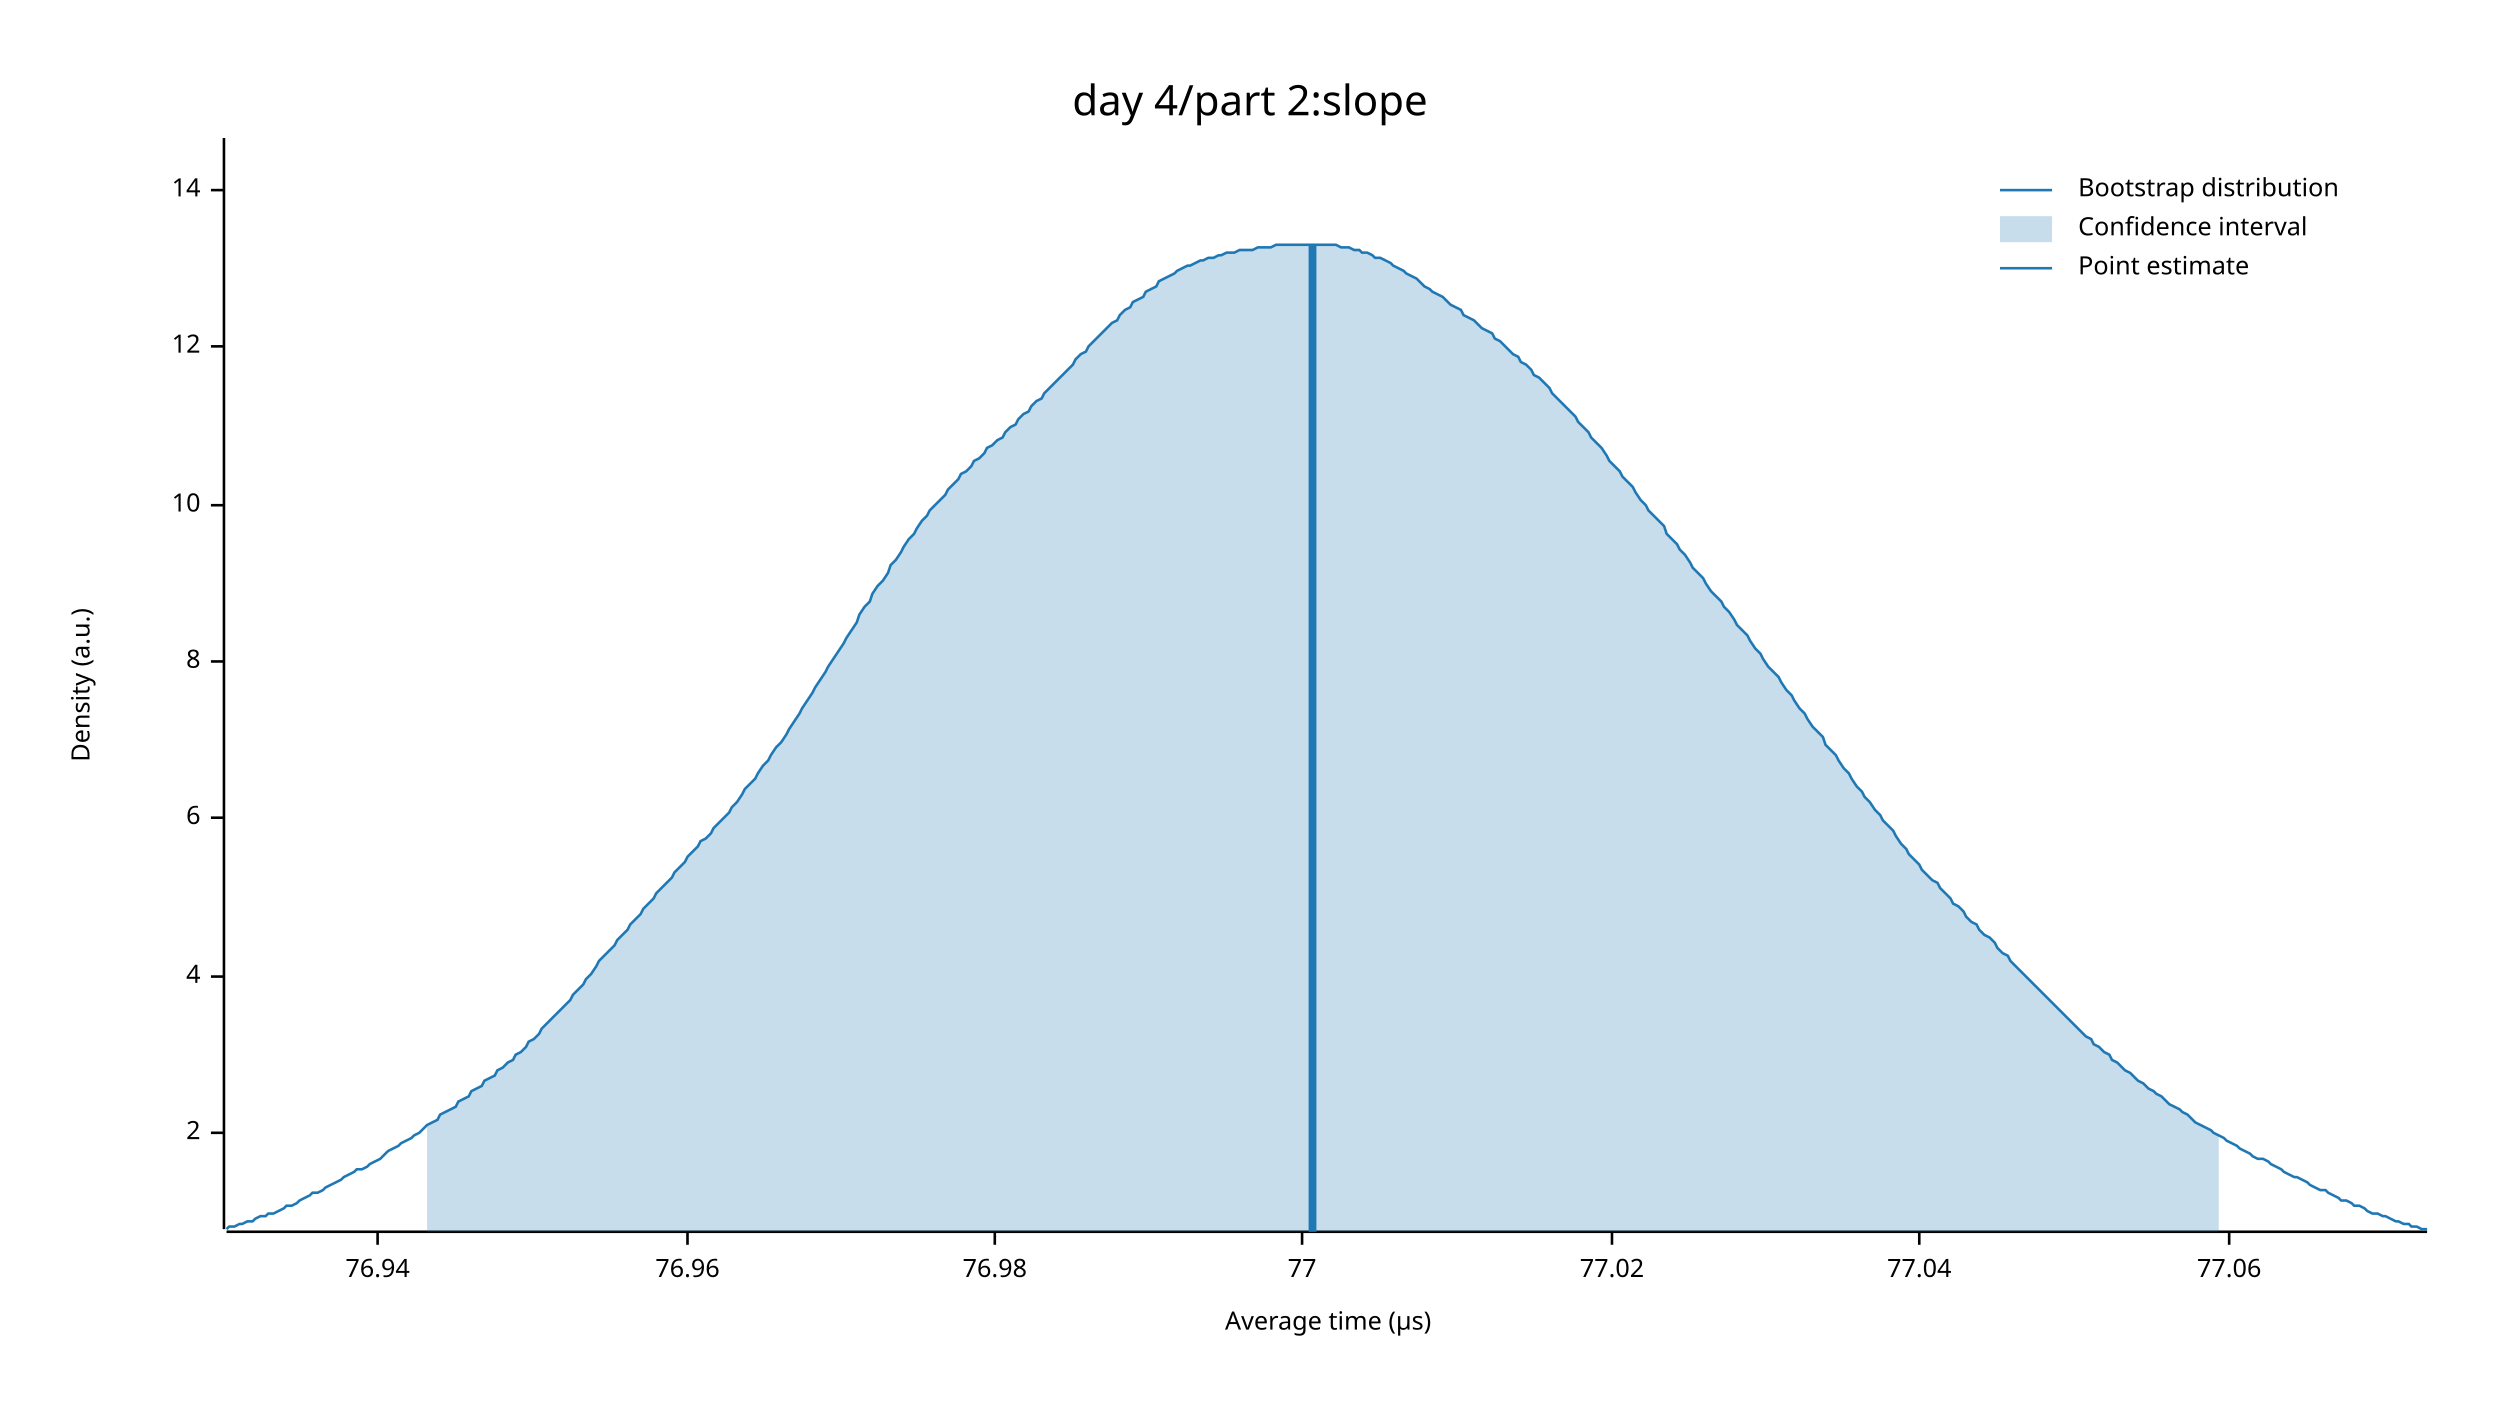
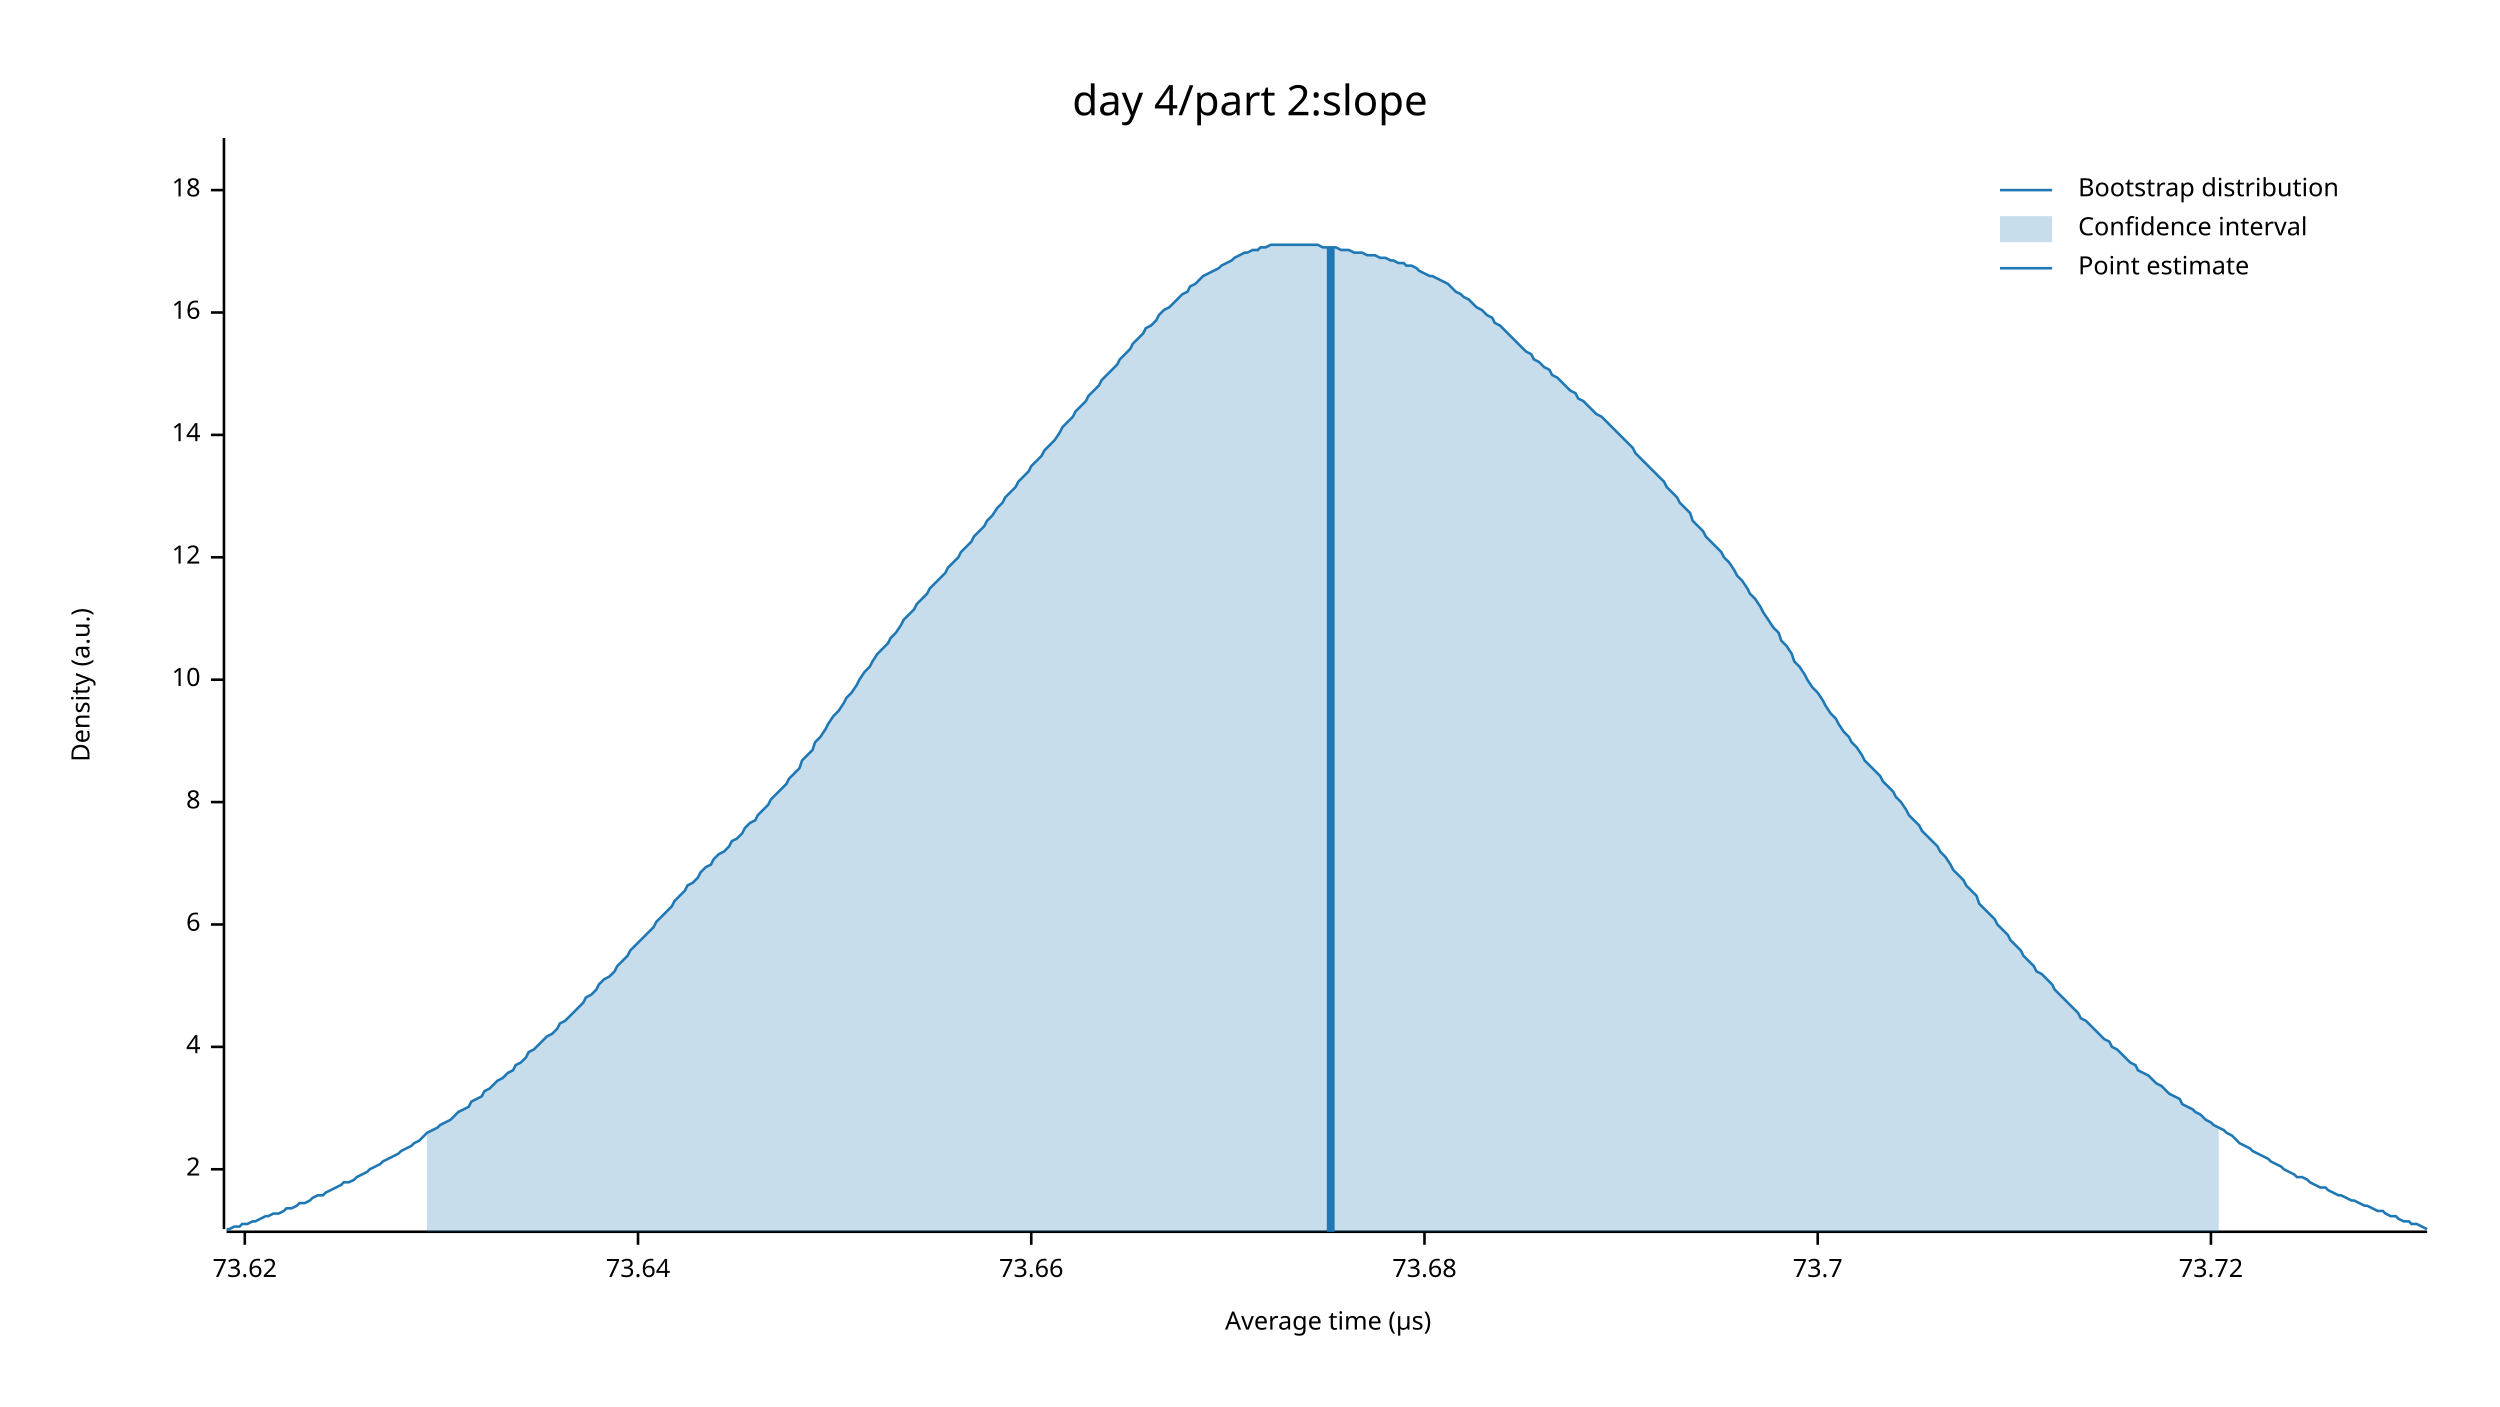
<svg xmlns="http://www.w3.org/2000/svg" width="960" height="540" viewBox="0 0 960 540">
  <text x="480" y="32" dy="0.76em" text-anchor="middle" font-family="sans-serif" font-size="16.129" opacity="1" fill="#000000">
day 4/part 2:slope
</text>
  <text x="27" y="263" dy="0.76em" text-anchor="middle" font-family="sans-serif" font-size="9.677" opacity="1" fill="#000000" transform="rotate(270, 27, 263)">
Density (a.u.)
</text>
  <text x="510" y="513" dy="-0.5ex" text-anchor="middle" font-family="sans-serif" font-size="9.677" opacity="1" fill="#000000">
Average time (µs)
</text>
  <polyline fill="none" opacity="1" stroke="#000000" stroke-width="1" points="86,53 86,472 " />
-   <text x="77" y="435" dy="0.5ex" text-anchor="end" font-family="sans-serif" font-size="9.677" opacity="1" fill="#000000">
+   <text x="77" y="449" dy="0.5ex" text-anchor="end" font-family="sans-serif" font-size="9.677" opacity="1" fill="#000000">
2
</text>
-   <polyline fill="none" opacity="1" stroke="#000000" stroke-width="1" points="81,435 86,435 " />
-   <text x="77" y="375" dy="0.5ex" text-anchor="end" font-family="sans-serif" font-size="9.677" opacity="1" fill="#000000">
+   <polyline fill="none" opacity="1" stroke="#000000" stroke-width="1" points="81,449 86,449 " />
+   <text x="77" y="402" dy="0.5ex" text-anchor="end" font-family="sans-serif" font-size="9.677" opacity="1" fill="#000000">
4
</text>
-   <polyline fill="none" opacity="1" stroke="#000000" stroke-width="1" points="81,375 86,375 " />
-   <text x="77" y="314" dy="0.5ex" text-anchor="end" font-family="sans-serif" font-size="9.677" opacity="1" fill="#000000">
+   <polyline fill="none" opacity="1" stroke="#000000" stroke-width="1" points="81,402 86,402 " />
+   <text x="77" y="355" dy="0.5ex" text-anchor="end" font-family="sans-serif" font-size="9.677" opacity="1" fill="#000000">
6
</text>
-   <polyline fill="none" opacity="1" stroke="#000000" stroke-width="1" points="81,314 86,314 " />
-   <text x="77" y="254" dy="0.5ex" text-anchor="end" font-family="sans-serif" font-size="9.677" opacity="1" fill="#000000">
+   <polyline fill="none" opacity="1" stroke="#000000" stroke-width="1" points="81,355 86,355 " />
+   <text x="77" y="308" dy="0.5ex" text-anchor="end" font-family="sans-serif" font-size="9.677" opacity="1" fill="#000000">
8
</text>
-   <polyline fill="none" opacity="1" stroke="#000000" stroke-width="1" points="81,254 86,254 " />
-   <text x="77" y="194" dy="0.5ex" text-anchor="end" font-family="sans-serif" font-size="9.677" opacity="1" fill="#000000">
+   <polyline fill="none" opacity="1" stroke="#000000" stroke-width="1" points="81,308 86,308 " />
+   <text x="77" y="261" dy="0.5ex" text-anchor="end" font-family="sans-serif" font-size="9.677" opacity="1" fill="#000000">
10
</text>
-   <polyline fill="none" opacity="1" stroke="#000000" stroke-width="1" points="81,194 86,194 " />
-   <text x="77" y="133" dy="0.5ex" text-anchor="end" font-family="sans-serif" font-size="9.677" opacity="1" fill="#000000">
+   <polyline fill="none" opacity="1" stroke="#000000" stroke-width="1" points="81,261 86,261 " />
+   <text x="77" y="214" dy="0.5ex" text-anchor="end" font-family="sans-serif" font-size="9.677" opacity="1" fill="#000000">
12
</text>
-   <polyline fill="none" opacity="1" stroke="#000000" stroke-width="1" points="81,133 86,133 " />
+   <polyline fill="none" opacity="1" stroke="#000000" stroke-width="1" points="81,214 86,214 " />
+   <text x="77" y="167" dy="0.5ex" text-anchor="end" font-family="sans-serif" font-size="9.677" opacity="1" fill="#000000">
+ 14
+ </text>
+   <polyline fill="none" opacity="1" stroke="#000000" stroke-width="1" points="81,167 86,167 " />
+   <text x="77" y="120" dy="0.5ex" text-anchor="end" font-family="sans-serif" font-size="9.677" opacity="1" fill="#000000">
+ 16
+ </text>
+   <polyline fill="none" opacity="1" stroke="#000000" stroke-width="1" points="81,120 86,120 " />
  <text x="77" y="73" dy="0.5ex" text-anchor="end" font-family="sans-serif" font-size="9.677" opacity="1" fill="#000000">
- 14
+ 18
</text>
  <polyline fill="none" opacity="1" stroke="#000000" stroke-width="1" points="81,73 86,73 " />
  <polyline fill="none" opacity="1" stroke="#000000" stroke-width="1" points="87,473 932,473 " />
-   <text x="145" y="483" dy="0.76em" text-anchor="middle" font-family="sans-serif" font-size="9.677" opacity="1" fill="#000000">
- 76.94
+   <text x="94" y="483" dy="0.76em" text-anchor="middle" font-family="sans-serif" font-size="9.677" opacity="1" fill="#000000">
+ 73.62
</text>
-   <polyline fill="none" opacity="1" stroke="#000000" stroke-width="1" points="145,473 145,478 " />
-   <text x="264" y="483" dy="0.76em" text-anchor="middle" font-family="sans-serif" font-size="9.677" opacity="1" fill="#000000">
- 76.96
+   <polyline fill="none" opacity="1" stroke="#000000" stroke-width="1" points="94,473 94,478 " />
+   <text x="245" y="483" dy="0.76em" text-anchor="middle" font-family="sans-serif" font-size="9.677" opacity="1" fill="#000000">
+ 73.64
</text>
-   <polyline fill="none" opacity="1" stroke="#000000" stroke-width="1" points="264,473 264,478 " />
-   <text x="382" y="483" dy="0.76em" text-anchor="middle" font-family="sans-serif" font-size="9.677" opacity="1" fill="#000000">
- 76.98
+   <polyline fill="none" opacity="1" stroke="#000000" stroke-width="1" points="245,473 245,478 " />
+   <text x="396" y="483" dy="0.76em" text-anchor="middle" font-family="sans-serif" font-size="9.677" opacity="1" fill="#000000">
+ 73.66
</text>
-   <polyline fill="none" opacity="1" stroke="#000000" stroke-width="1" points="382,473 382,478 " />
-   <text x="500" y="483" dy="0.76em" text-anchor="middle" font-family="sans-serif" font-size="9.677" opacity="1" fill="#000000">
- 77
+   <polyline fill="none" opacity="1" stroke="#000000" stroke-width="1" points="396,473 396,478 " />
+   <text x="547" y="483" dy="0.76em" text-anchor="middle" font-family="sans-serif" font-size="9.677" opacity="1" fill="#000000">
+ 73.68
</text>
-   <polyline fill="none" opacity="1" stroke="#000000" stroke-width="1" points="500,473 500,478 " />
-   <text x="619" y="483" dy="0.76em" text-anchor="middle" font-family="sans-serif" font-size="9.677" opacity="1" fill="#000000">
- 77.02
+   <polyline fill="none" opacity="1" stroke="#000000" stroke-width="1" points="547,473 547,478 " />
+   <text x="698" y="483" dy="0.76em" text-anchor="middle" font-family="sans-serif" font-size="9.677" opacity="1" fill="#000000">
+ 73.7
</text>
-   <polyline fill="none" opacity="1" stroke="#000000" stroke-width="1" points="619,473 619,478 " />
-   <text x="737" y="483" dy="0.76em" text-anchor="middle" font-family="sans-serif" font-size="9.677" opacity="1" fill="#000000">
- 77.04
+   <polyline fill="none" opacity="1" stroke="#000000" stroke-width="1" points="698,473 698,478 " />
+   <text x="849" y="483" dy="0.76em" text-anchor="middle" font-family="sans-serif" font-size="9.677" opacity="1" fill="#000000">
+ 73.72
</text>
-   <polyline fill="none" opacity="1" stroke="#000000" stroke-width="1" points="737,473 737,478 " />
-   <text x="856" y="483" dy="0.76em" text-anchor="middle" font-family="sans-serif" font-size="9.677" opacity="1" fill="#000000">
- 77.06
- </text>
-   <polyline fill="none" opacity="1" stroke="#000000" stroke-width="1" points="856,473 856,478 " />
-   <polyline fill="none" opacity="1" stroke="#1F78B4" stroke-width="1" points="87,472 88,471 90,471 92,470 93,470 95,469 97,469 98,468 100,467 102,467 103,466 105,466 107,465 109,464 110,463 112,463 114,462 115,461 117,460 119,459 120,458 122,458 124,457 125,456 127,455 129,454 131,453 132,452 134,451 136,450 137,449 139,449 141,448 142,447 144,446 146,445 147,444 149,442 151,441 153,440 154,439 156,438 158,437 159,436 161,435 163,433 164,432 166,431 168,430 169,428 171,427 173,426 175,425 176,423 178,422 180,421 181,419 183,418 185,417 186,415 188,414 190,413 191,411 193,410 195,408 197,407 198,405 200,404 202,402 203,400 205,399 207,397 208,395 210,393 212,391 214,389 215,388 217,386 219,384 220,382 222,380 224,378 225,376 227,374 229,371 230,369 232,367 234,365 236,363 237,361 239,359 241,357 242,355 244,353 246,351 247,349 249,347 251,345 252,343 254,341 256,339 258,337 259,335 261,333 263,331 264,329 266,327 268,325 269,323 271,322 273,320 274,318 276,316 278,314 280,312 281,310 283,308 285,305 286,303 288,301 290,299 291,297 293,294 295,292 296,290 298,287 300,285 302,282 303,280 305,277 307,274 308,272 310,269 312,266 313,264 315,261 317,258 318,256 320,253 322,250 324,247 325,245 327,242 329,239 330,236 332,233 334,231 335,228 337,225 339,223 341,220 342,217 344,215 346,212 347,210 349,207 351,205 352,203 354,200 356,198 357,196 359,194 361,192 363,190 364,188 366,186 368,184 369,182 371,181 373,179 374,177 376,176 378,174 379,172 381,171 383,169 385,168 386,166 388,164 390,163 391,161 393,159 395,158 396,156 398,154 400,153 401,151 403,149 405,147 407,145 408,144 410,142 412,140 413,138 415,136 417,135 418,133 420,131 422,129 423,128 425,126 427,124 429,123 430,121 432,119 434,118 435,116 437,115 439,114 440,112 442,111 444,110 445,108 447,107 449,106 451,105 452,104 454,103 456,102 457,102 459,101 461,100 462,100 464,99 466,99 468,98 469,98 471,97 473,97 474,97 476,96 478,96 479,96 481,96 483,95 484,95 486,95 488,95 490,94 491,94 493,94 495,94 496,94 498,94 500,94 501,94 503,94 505,94 506,94 508,94 510,94 512,94 513,94 515,95 517,95 518,95 520,96 522,96 523,97 525,97 527,98 528,99 530,99 532,100 534,101 535,102 537,103 539,104 540,105 542,106 544,107 545,108 547,110 549,111 550,112 552,113 554,114 556,116 557,117 559,118 561,119 562,121 564,122 566,123 567,124 569,126 571,127 573,128 574,130 576,131 578,133 579,134 581,136 583,137 584,139 586,140 588,142 589,144 591,145 593,147 595,149 596,151 598,153 600,155 601,156 603,158 605,160 606,162 608,164 610,166 611,168 613,170 615,172 617,175 618,177 620,179 622,181 623,183 625,185 627,187 628,189 630,192 632,194 633,196 635,198 637,200 639,202 640,205 642,207 644,209 645,211 647,213 649,216 650,218 652,220 654,222 655,224 657,227 659,229 661,231 662,233 664,235 666,238 667,240 669,242 671,244 672,246 674,249 676,251 677,253 679,256 681,258 683,260 684,262 686,265 688,267 689,269 691,272 693,274 694,276 696,279 698,281 700,283 701,286 703,288 705,290 706,292 708,295 710,297 711,299 713,302 715,304 716,306 718,308 720,311 722,313 723,315 725,317 727,319 728,321 730,324 732,326 733,328 735,330 737,332 738,334 740,336 742,338 744,339 745,341 747,343 749,345 750,347 752,348 754,350 755,352 757,354 759,355 760,357 762,359 764,360 766,362 767,364 769,366 771,367 772,369 774,371 776,373 777,374 779,376 781,378 782,379 784,381 786,383 788,385 789,386 791,388 793,390 794,391 796,393 798,395 799,396 801,398 803,399 804,401 806,402 808,404 810,405 811,407 813,408 815,410 816,411 818,412 820,414 821,415 823,416 825,418 827,419 828,420 830,421 832,423 833,424 835,425 837,426 838,427 840,428 842,430 843,431 845,432 847,433 849,434 850,435 852,436 854,437 855,438 857,439 859,440 860,441 862,442 864,443 865,444 867,445 869,445 871,446 872,447 874,448 876,449 877,450 879,451 881,452 882,452 884,453 886,454 887,455 889,456 891,457 893,457 894,458 896,459 898,460 899,461 901,461 903,462 904,463 906,463 908,464 909,465 911,466 913,466 915,467 916,467 918,468 920,469 921,469 923,470 925,470 926,471 928,471 930,472 932,472 " />
-   <polygon opacity="0.25" fill="#1F78B4" points="164,432 166,431 168,430 169,428 171,427 173,426 175,425 176,423 178,422 180,421 181,419 183,418 185,417 186,415 188,414 190,413 191,411 193,410 195,408 197,407 198,405 200,404 202,402 203,400 205,399 207,397 208,395 210,393 212,391 214,389 215,388 217,386 219,384 220,382 222,380 224,378 225,376 227,374 229,371 230,369 232,367 234,365 236,363 237,361 239,359 241,357 242,355 244,353 246,351 247,349 249,347 251,345 252,343 254,341 256,339 258,337 259,335 261,333 263,331 264,329 266,327 268,325 269,323 271,322 273,320 274,318 276,316 278,314 280,312 281,310 283,308 285,305 286,303 288,301 290,299 291,297 293,294 295,292 296,290 298,287 300,285 302,282 303,280 305,277 307,274 308,272 310,269 312,266 313,264 315,261 317,258 318,256 320,253 322,250 324,247 325,245 327,242 329,239 330,236 332,233 334,231 335,228 337,225 339,223 341,220 342,217 344,215 346,212 347,210 349,207 351,205 352,203 354,200 356,198 357,196 359,194 361,192 363,190 364,188 366,186 368,184 369,182 371,181 373,179 374,177 376,176 378,174 379,172 381,171 383,169 385,168 386,166 388,164 390,163 391,161 393,159 395,158 396,156 398,154 400,153 401,151 403,149 405,147 407,145 408,144 410,142 412,140 413,138 415,136 417,135 418,133 420,131 422,129 423,128 425,126 427,124 429,123 430,121 432,119 434,118 435,116 437,115 439,114 440,112 442,111 444,110 445,108 447,107 449,106 451,105 452,104 454,103 456,102 457,102 459,101 461,100 462,100 464,99 466,99 468,98 469,98 471,97 473,97 474,97 476,96 478,96 479,96 481,96 483,95 484,95 486,95 488,95 490,94 491,94 493,94 495,94 496,94 498,94 500,94 501,94 503,94 505,94 506,94 508,94 510,94 512,94 513,94 515,95 517,95 518,95 520,96 522,96 523,97 525,97 527,98 528,99 530,99 532,100 534,101 535,102 537,103 539,104 540,105 542,106 544,107 545,108 547,110 549,111 550,112 552,113 554,114 556,116 557,117 559,118 561,119 562,121 564,122 566,123 567,124 569,126 571,127 573,128 574,130 576,131 578,133 579,134 581,136 583,137 584,139 586,140 588,142 589,144 591,145 593,147 595,149 596,151 598,153 600,155 601,156 603,158 605,160 606,162 608,164 610,166 611,168 613,170 615,172 617,175 618,177 620,179 622,181 623,183 625,185 627,187 628,189 630,192 632,194 633,196 635,198 637,200 639,202 640,205 642,207 644,209 645,211 647,213 649,216 650,218 652,220 654,222 655,224 657,227 659,229 661,231 662,233 664,235 666,238 667,240 669,242 671,244 672,246 674,249 676,251 677,253 679,256 681,258 683,260 684,262 686,265 688,267 689,269 691,272 693,274 694,276 696,279 698,281 700,283 701,286 703,288 705,290 706,292 708,295 710,297 711,299 713,302 715,304 716,306 718,308 720,311 722,313 723,315 725,317 727,319 728,321 730,324 732,326 733,328 735,330 737,332 738,334 740,336 742,338 744,339 745,341 747,343 749,345 750,347 752,348 754,350 755,352 757,354 759,355 760,357 762,359 764,360 766,362 767,364 769,366 771,367 772,369 774,371 776,373 777,374 779,376 781,378 782,379 784,381 786,383 788,385 789,386 791,388 793,390 794,391 796,393 798,395 799,396 801,398 803,399 804,401 806,402 808,404 810,405 811,407 813,408 815,410 816,411 818,412 820,414 821,415 823,416 825,418 827,419 828,420 830,421 832,423 833,424 835,425 837,426 838,427 840,428 842,430 843,431 845,432 847,433 849,434 850,435 852,436 852,473 164,473 " />
-   <polyline fill="none" opacity="1" stroke="#1F78B4" stroke-width="3" points="504,473 504,94 " />
+   <polyline fill="none" opacity="1" stroke="#000000" stroke-width="1" points="849,473 849,478 " />
+   <polyline fill="none" opacity="1" stroke="#1F78B4" stroke-width="1" points="87,472 88,472 90,471 92,471 93,470 95,470 97,469 98,469 100,468 102,467 103,467 105,466 107,466 109,465 110,464 112,464 114,463 115,462 117,462 119,461 120,460 122,459 124,459 125,458 127,457 129,456 131,455 132,454 134,454 136,453 137,452 139,451 141,450 142,449 144,448 146,447 147,446 149,445 151,444 153,443 154,442 156,441 158,440 159,439 161,438 163,436 164,435 166,434 168,433 169,432 171,431 173,430 175,428 176,427 178,426 180,425 181,423 183,422 185,421 186,419 188,418 190,416 191,415 193,414 195,412 197,411 198,409 200,408 202,406 203,404 205,403 207,401 208,400 210,398 212,397 214,395 215,393 217,392 219,390 220,389 222,387 224,385 225,383 227,382 229,380 230,378 232,376 234,375 236,373 237,371 239,369 241,367 242,365 244,363 246,361 247,360 249,358 251,356 252,354 254,352 256,350 258,348 259,346 261,344 263,342 264,340 266,339 268,337 269,335 271,333 273,332 274,330 276,328 278,327 280,325 281,323 283,322 285,320 286,318 288,316 290,315 291,313 293,311 295,309 296,307 298,305 300,303 302,301 303,299 305,297 307,295 308,292 310,290 312,288 313,285 315,283 317,280 318,278 320,275 322,273 324,270 325,268 327,266 329,263 330,261 332,258 334,256 335,254 337,251 339,249 341,247 342,245 344,243 346,240 347,238 349,236 351,234 352,232 354,230 356,228 357,226 359,224 361,222 363,220 364,218 366,216 368,214 369,212 371,210 373,208 374,206 376,204 378,202 379,200 381,198 383,195 385,193 386,191 388,189 390,187 391,185 393,183 395,181 396,179 398,177 400,175 401,173 403,171 405,169 407,166 408,164 410,162 412,160 413,158 415,156 417,154 418,152 420,150 422,148 423,146 425,144 427,142 429,140 430,138 432,136 434,134 435,132 437,130 439,128 440,126 442,125 444,123 445,121 447,119 449,118 451,116 452,115 454,113 456,112 457,110 459,109 461,107 462,106 464,105 466,104 468,103 469,102 471,101 473,100 474,99 476,98 478,97 479,97 481,96 483,96 484,95 486,95 488,94 490,94 491,94 493,94 495,94 496,94 498,94 500,94 501,94 503,94 505,94 506,94 508,95 510,95 512,95 513,95 515,96 517,96 518,96 520,97 522,97 523,97 525,98 527,98 528,98 530,99 532,99 534,100 535,100 537,101 539,101 540,102 542,102 544,103 545,104 547,105 549,106 550,106 552,107 554,108 556,109 557,110 559,112 561,113 562,114 564,115 566,117 567,118 569,119 571,121 573,122 574,124 576,125 578,127 579,128 581,130 583,132 584,133 586,135 588,136 589,138 591,139 593,141 595,142 596,144 598,145 600,147 601,148 603,150 605,151 606,153 608,154 610,156 611,157 613,159 615,160 617,162 618,163 620,165 622,167 623,168 625,170 627,172 628,174 630,176 632,178 633,179 635,181 637,183 639,185 640,187 642,189 644,191 645,193 647,195 649,197 650,200 652,202 654,204 655,206 657,208 659,210 661,212 662,214 664,216 666,219 667,221 669,223 671,226 672,228 674,230 676,233 677,235 679,238 681,241 683,243 684,246 686,248 688,251 689,254 691,256 693,259 694,261 696,264 698,266 700,269 701,271 703,274 705,276 706,278 708,281 710,283 711,285 713,287 715,290 716,292 718,294 720,296 722,298 723,300 725,302 727,304 728,306 730,308 732,311 733,313 735,315 737,317 738,319 740,321 742,323 744,325 745,327 747,329 749,332 750,334 752,336 754,338 755,340 757,342 759,344 760,347 762,349 764,351 766,353 767,355 769,357 771,359 772,361 774,363 776,365 777,367 779,369 781,371 782,373 784,374 786,376 788,378 789,380 791,382 793,384 794,385 796,387 798,389 799,391 801,392 803,394 804,395 806,397 808,399 810,400 811,402 813,403 815,405 816,406 818,408 820,409 821,411 823,412 825,413 827,415 828,416 830,417 832,419 833,420 835,421 837,422 838,424 840,425 842,426 843,427 845,428 847,430 849,431 850,432 852,433 854,434 855,435 857,436 859,438 860,439 862,440 864,441 865,442 867,443 869,444 871,445 872,446 874,447 876,448 877,449 879,450 881,451 882,452 884,452 886,453 887,454 889,455 891,456 893,456 894,457 896,458 898,459 899,459 901,460 903,461 904,461 906,462 908,463 909,463 911,464 913,465 915,465 916,466 918,467 920,467 921,468 923,469 925,469 926,470 928,470 930,471 932,472 " />
+   <polygon opacity="0.25" fill="#1F78B4" points="164,435 166,434 168,433 169,432 171,431 173,430 175,428 176,427 178,426 180,425 181,423 183,422 185,421 186,419 188,418 190,416 191,415 193,414 195,412 197,411 198,409 200,408 202,406 203,404 205,403 207,401 208,400 210,398 212,397 214,395 215,393 217,392 219,390 220,389 222,387 224,385 225,383 227,382 229,380 230,378 232,376 234,375 236,373 237,371 239,369 241,367 242,365 244,363 246,361 247,360 249,358 251,356 252,354 254,352 256,350 258,348 259,346 261,344 263,342 264,340 266,339 268,337 269,335 271,333 273,332 274,330 276,328 278,327 280,325 281,323 283,322 285,320 286,318 288,316 290,315 291,313 293,311 295,309 296,307 298,305 300,303 302,301 303,299 305,297 307,295 308,292 310,290 312,288 313,285 315,283 317,280 318,278 320,275 322,273 324,270 325,268 327,266 329,263 330,261 332,258 334,256 335,254 337,251 339,249 341,247 342,245 344,243 346,240 347,238 349,236 351,234 352,232 354,230 356,228 357,226 359,224 361,222 363,220 364,218 366,216 368,214 369,212 371,210 373,208 374,206 376,204 378,202 379,200 381,198 383,195 385,193 386,191 388,189 390,187 391,185 393,183 395,181 396,179 398,177 400,175 401,173 403,171 405,169 407,166 408,164 410,162 412,160 413,158 415,156 417,154 418,152 420,150 422,148 423,146 425,144 427,142 429,140 430,138 432,136 434,134 435,132 437,130 439,128 440,126 442,125 444,123 445,121 447,119 449,118 451,116 452,115 454,113 456,112 457,110 459,109 461,107 462,106 464,105 466,104 468,103 469,102 471,101 473,100 474,99 476,98 478,97 479,97 481,96 483,96 484,95 486,95 488,94 490,94 491,94 493,94 495,94 496,94 498,94 500,94 501,94 503,94 505,94 506,94 508,95 510,95 512,95 513,95 515,96 517,96 518,96 520,97 522,97 523,97 525,98 527,98 528,98 530,99 532,99 534,100 535,100 537,101 539,101 540,102 542,102 544,103 545,104 547,105 549,106 550,106 552,107 554,108 556,109 557,110 559,112 561,113 562,114 564,115 566,117 567,118 569,119 571,121 573,122 574,124 576,125 578,127 579,128 581,130 583,132 584,133 586,135 588,136 589,138 591,139 593,141 595,142 596,144 598,145 600,147 601,148 603,150 605,151 606,153 608,154 610,156 611,157 613,159 615,160 617,162 618,163 620,165 622,167 623,168 625,170 627,172 628,174 630,176 632,178 633,179 635,181 637,183 639,185 640,187 642,189 644,191 645,193 647,195 649,197 650,200 652,202 654,204 655,206 657,208 659,210 661,212 662,214 664,216 666,219 667,221 669,223 671,226 672,228 674,230 676,233 677,235 679,238 681,241 683,243 684,246 686,248 688,251 689,254 691,256 693,259 694,261 696,264 698,266 700,269 701,271 703,274 705,276 706,278 708,281 710,283 711,285 713,287 715,290 716,292 718,294 720,296 722,298 723,300 725,302 727,304 728,306 730,308 732,311 733,313 735,315 737,317 738,319 740,321 742,323 744,325 745,327 747,329 749,332 750,334 752,336 754,338 755,340 757,342 759,344 760,347 762,349 764,351 766,353 767,355 769,357 771,359 772,361 774,363 776,365 777,367 779,369 781,371 782,373 784,374 786,376 788,378 789,380 791,382 793,384 794,385 796,387 798,389 799,391 801,392 803,394 804,395 806,397 808,399 810,400 811,402 813,403 815,405 816,406 818,408 820,409 821,411 823,412 825,413 827,415 828,416 830,417 832,419 833,420 835,421 837,422 838,424 840,425 842,426 843,427 845,428 847,430 849,431 850,432 852,433 852,473 164,473 " />
+   <polyline fill="none" opacity="1" stroke="#1F78B4" stroke-width="3" points="511,473 511,95 " />
  <text x="798" y="68" dy="0.76em" text-anchor="start" font-family="sans-serif" font-size="9.677" opacity="1" fill="#000000">
Bootstrap distribution
</text>
  <text x="798" y="83" dy="0.76em" text-anchor="start" font-family="sans-serif" font-size="9.677" opacity="1" fill="#000000">
Confidence interval
</text>
  <text x="798" y="98" dy="0.76em" text-anchor="start" font-family="sans-serif" font-size="9.677" opacity="1" fill="#000000">
Point estimate
</text>
  <polyline fill="none" opacity="1" stroke="#1F78B4" stroke-width="1" points="768,73 788,73 " />
  <rect x="768" y="83" width="20" height="10" opacity="0.25" fill="#1F78B4" stroke="none" />
  <polyline fill="none" opacity="1" stroke="#1F78B4" stroke-width="1" points="768,103 788,103 " />
</svg>
